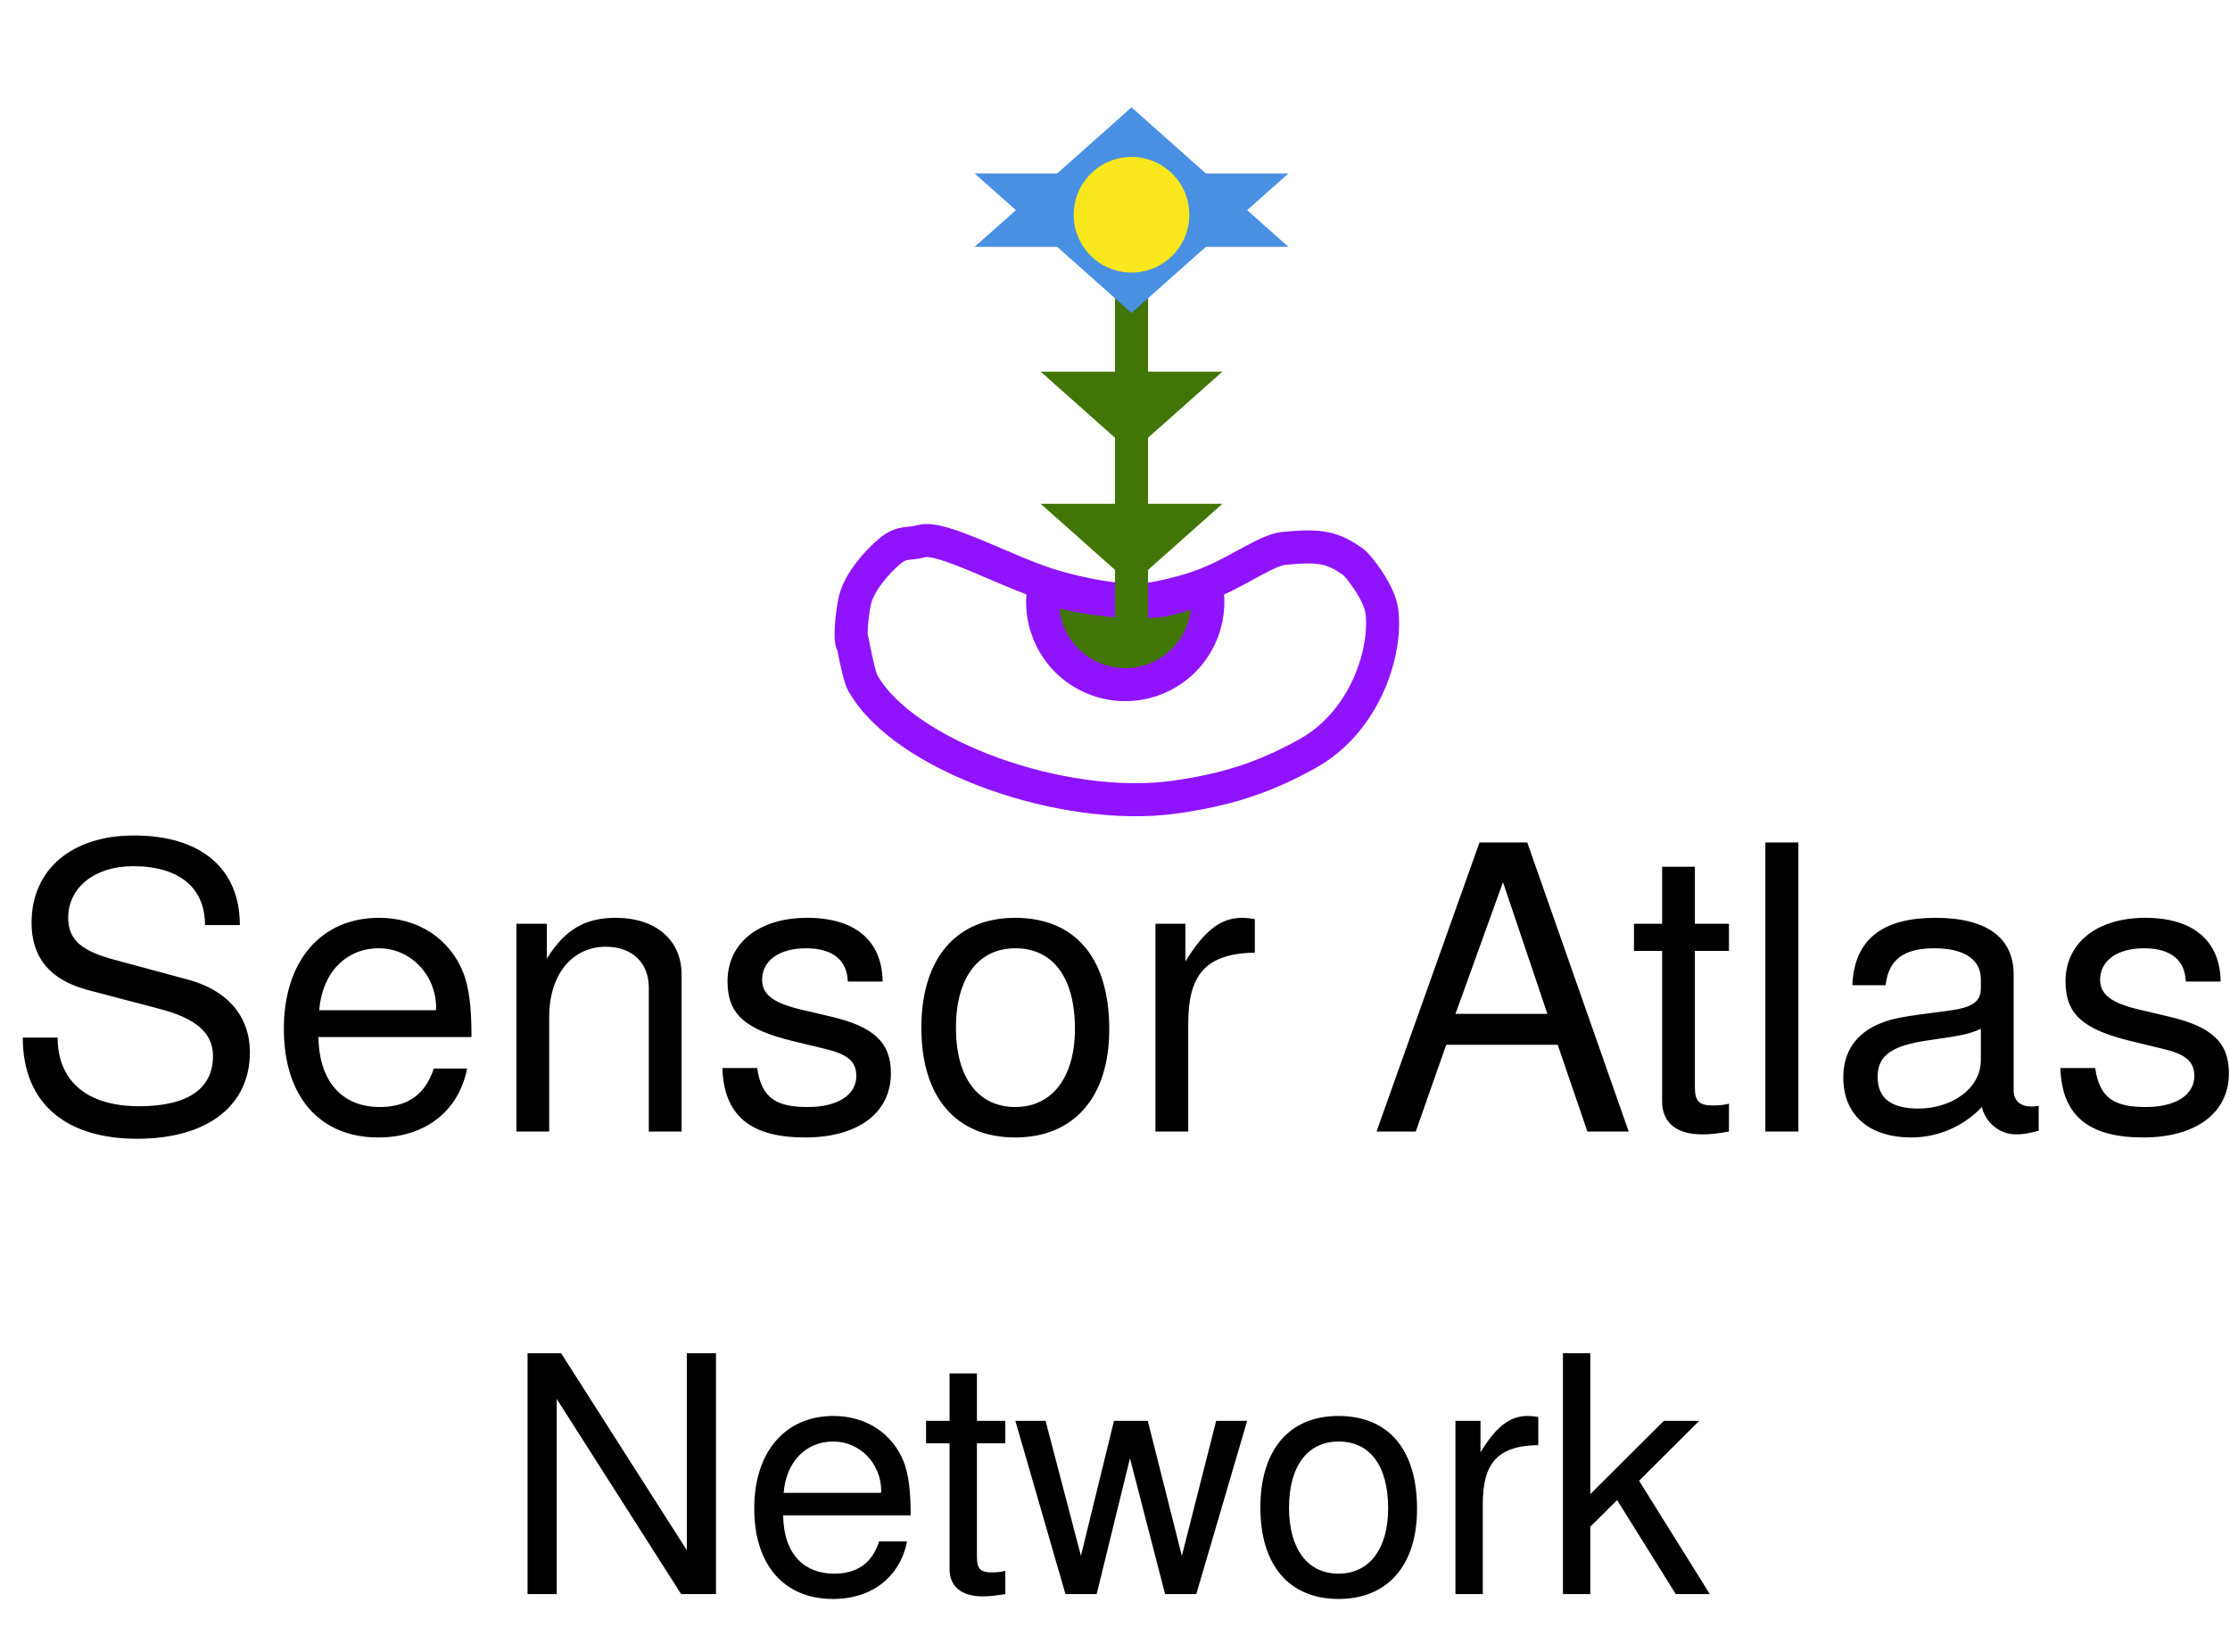
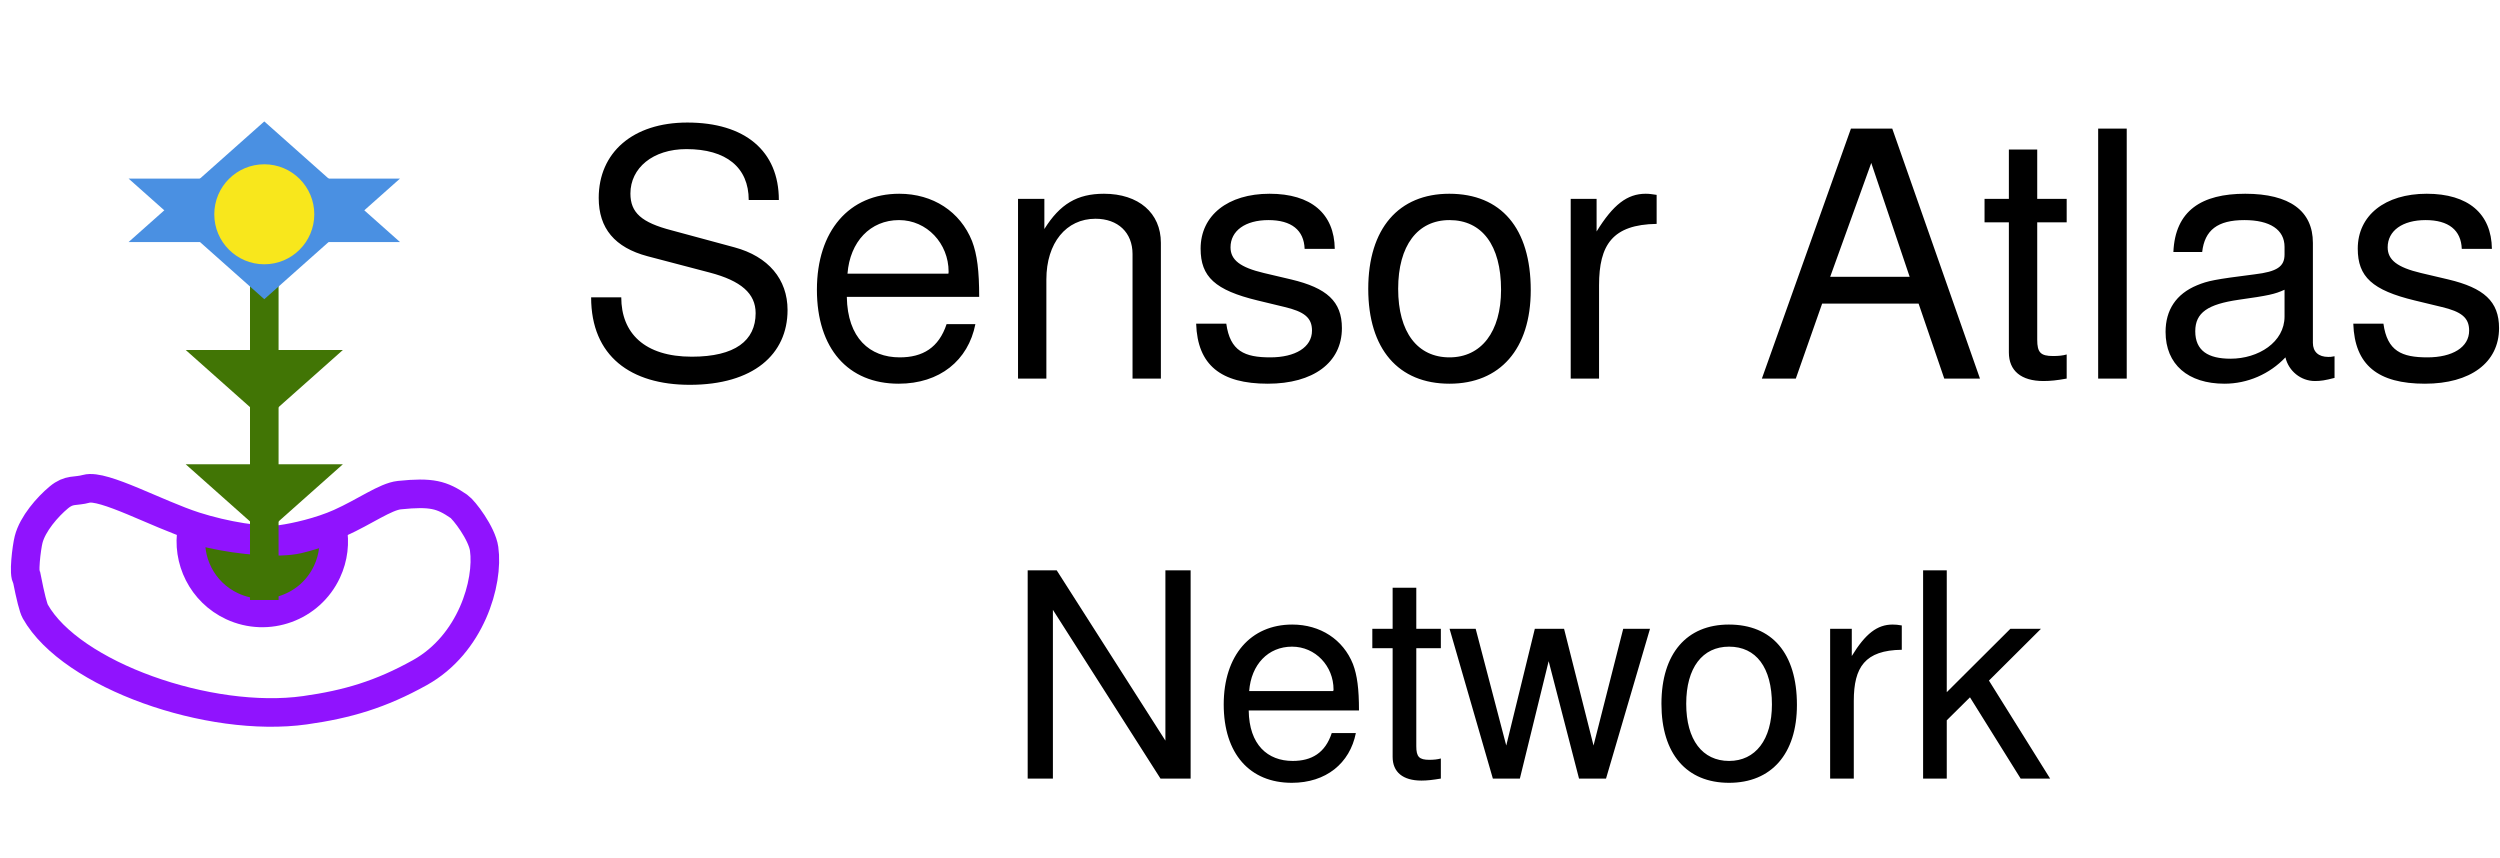
- <svg xmlns="http://www.w3.org/2000/svg" width="135px" height="100px" viewBox="0 0 135 87" version="1.1">
+ <svg xmlns="http://www.w3.org/2000/svg" width="175px" height="60px" viewBox="0 0 175 43" version="1.1">
  <defs />
  <g id="Page-1" stroke="none" stroke-width="1" fill="none" fill-rule="evenodd">
-     <g id="Mobile" transform="translate(-93, -1)">
-       <g id="SensorAtlasTag" transform="translate(93, 1)">
-         <g id="bean" transform="translate(67.5, 32) scale(-1, 1) rotate(60) translate(-67.5, -32) translate(56, 17)" stroke="#9013FE" stroke-width="2">
+     <g id="Mobile" transform="translate(-53, -45)">
+       <g id="SensorAtlasTag" transform="translate(52, 40)">
+         <g id="bean" transform="translate(18.74038, 36.45929) scale(-1, 1) rotate(60) translate(-18.74038, -36.45929) translate(7.240381, 21.45929)" stroke="#9013FE" stroke-width="2">
          <path d="M6.153,18.303 C6.927,17.692 7.604,17.047 8.024,16.597 C8.966,15.587 10.108,13.183 10.753,11.101 C10.876,10.701 10.992,10.262 11.102,9.803 C13.189,10.551 14.594,12.633 14.392,14.945 C14.151,17.696 11.726,19.731 8.975,19.49 C7.892,19.396 6.919,18.962 6.153,18.303 Z" id="Combined-Shape" fill="#417505" />
          <path d="M2.089,28.214 C1.227,27.54 0.434,25.635 0.4,25.2 C0.288,23.758 0.469,23.041 1.8,21.2 C2.379,20.401 4.01,19.688 5.573,18.56 C6.809,17.667 8.003,16.365 8.6,15.6 C9.45,14.512 10.378,12.018 10.839,9.888 C11.42,7.202 11.495,2.859 12.373,2 C12.949,1.436 12.96,0.967 13.857,0.634 C14.823,0.275 16.386,-0.031 17.466,0.274 C18.041,0.436 19.837,1.2 19.877,1.518 C20.884,2.399 21.458,2.96 21.6,3.2 C24.2,7.6 22.295,17.693 18.147,23.002 C16.292,25.376 14.533,27.043 11.843,28.653 C8.33,30.755 3.966,29.68 2.089,28.214 Z" id="Oval" />
        </g>
        <text id="Sensor-Atlas-Network" font-family="HelveticaNeue, Helvetica Neue" font-size="24" font-weight="normal" fill="#000000">
-           <tspan x="0.224" y="62">Sensor Atlas</tspan>
-           <tspan x="30.42" y="90" font-size="20">Network</tspan>
+           <tspan x="41.224" y="23">Sensor Atlas</tspan>
+           <tspan x="71.42" y="51" font-size="20">Network</tspan>
        </text>
-         <g id="Growth" transform="translate(59, 0)">
+         <g id="Growth" transform="translate(10, 5)">
          <path d="M9.5,32.5 L9.5,9.5" id="Line" stroke="#417505" stroke-width="2" stroke-linecap="square" />
          <polygon id="Triangle" fill="#417505" transform="translate(9.5, 26.44444) scale(-1, -1) translate(-9.5, -26.44444) " points="9.5 24 15 28.889 4 28.889" />
          <polygon id="Triangle" fill="#417505" transform="translate(9.5, 18.44444) scale(-1, -1) translate(-9.5, -18.44444) " points="9.5 16 15 20.889 4 20.889" />
          <polygon id="Triangle" fill="#4A90E2" transform="translate(9.5, 8.222222) scale(-1, -1) translate(-9.5, -8.222222) " points="9.5 4 19 12.444 0 12.444" />
          <polygon id="Triangle" fill="#4A90E2" transform="translate(9.5, 4.222222) scale(-1, 1) translate(-9.5, -4.222222) " points="9.5 0 19 8.444 0 8.444" />
          <circle id="Oval-2" fill="#F8E71C" cx="9.5" cy="6.5" r="3.5" />
        </g>
      </g>
    </g>
  </g>
</svg>
